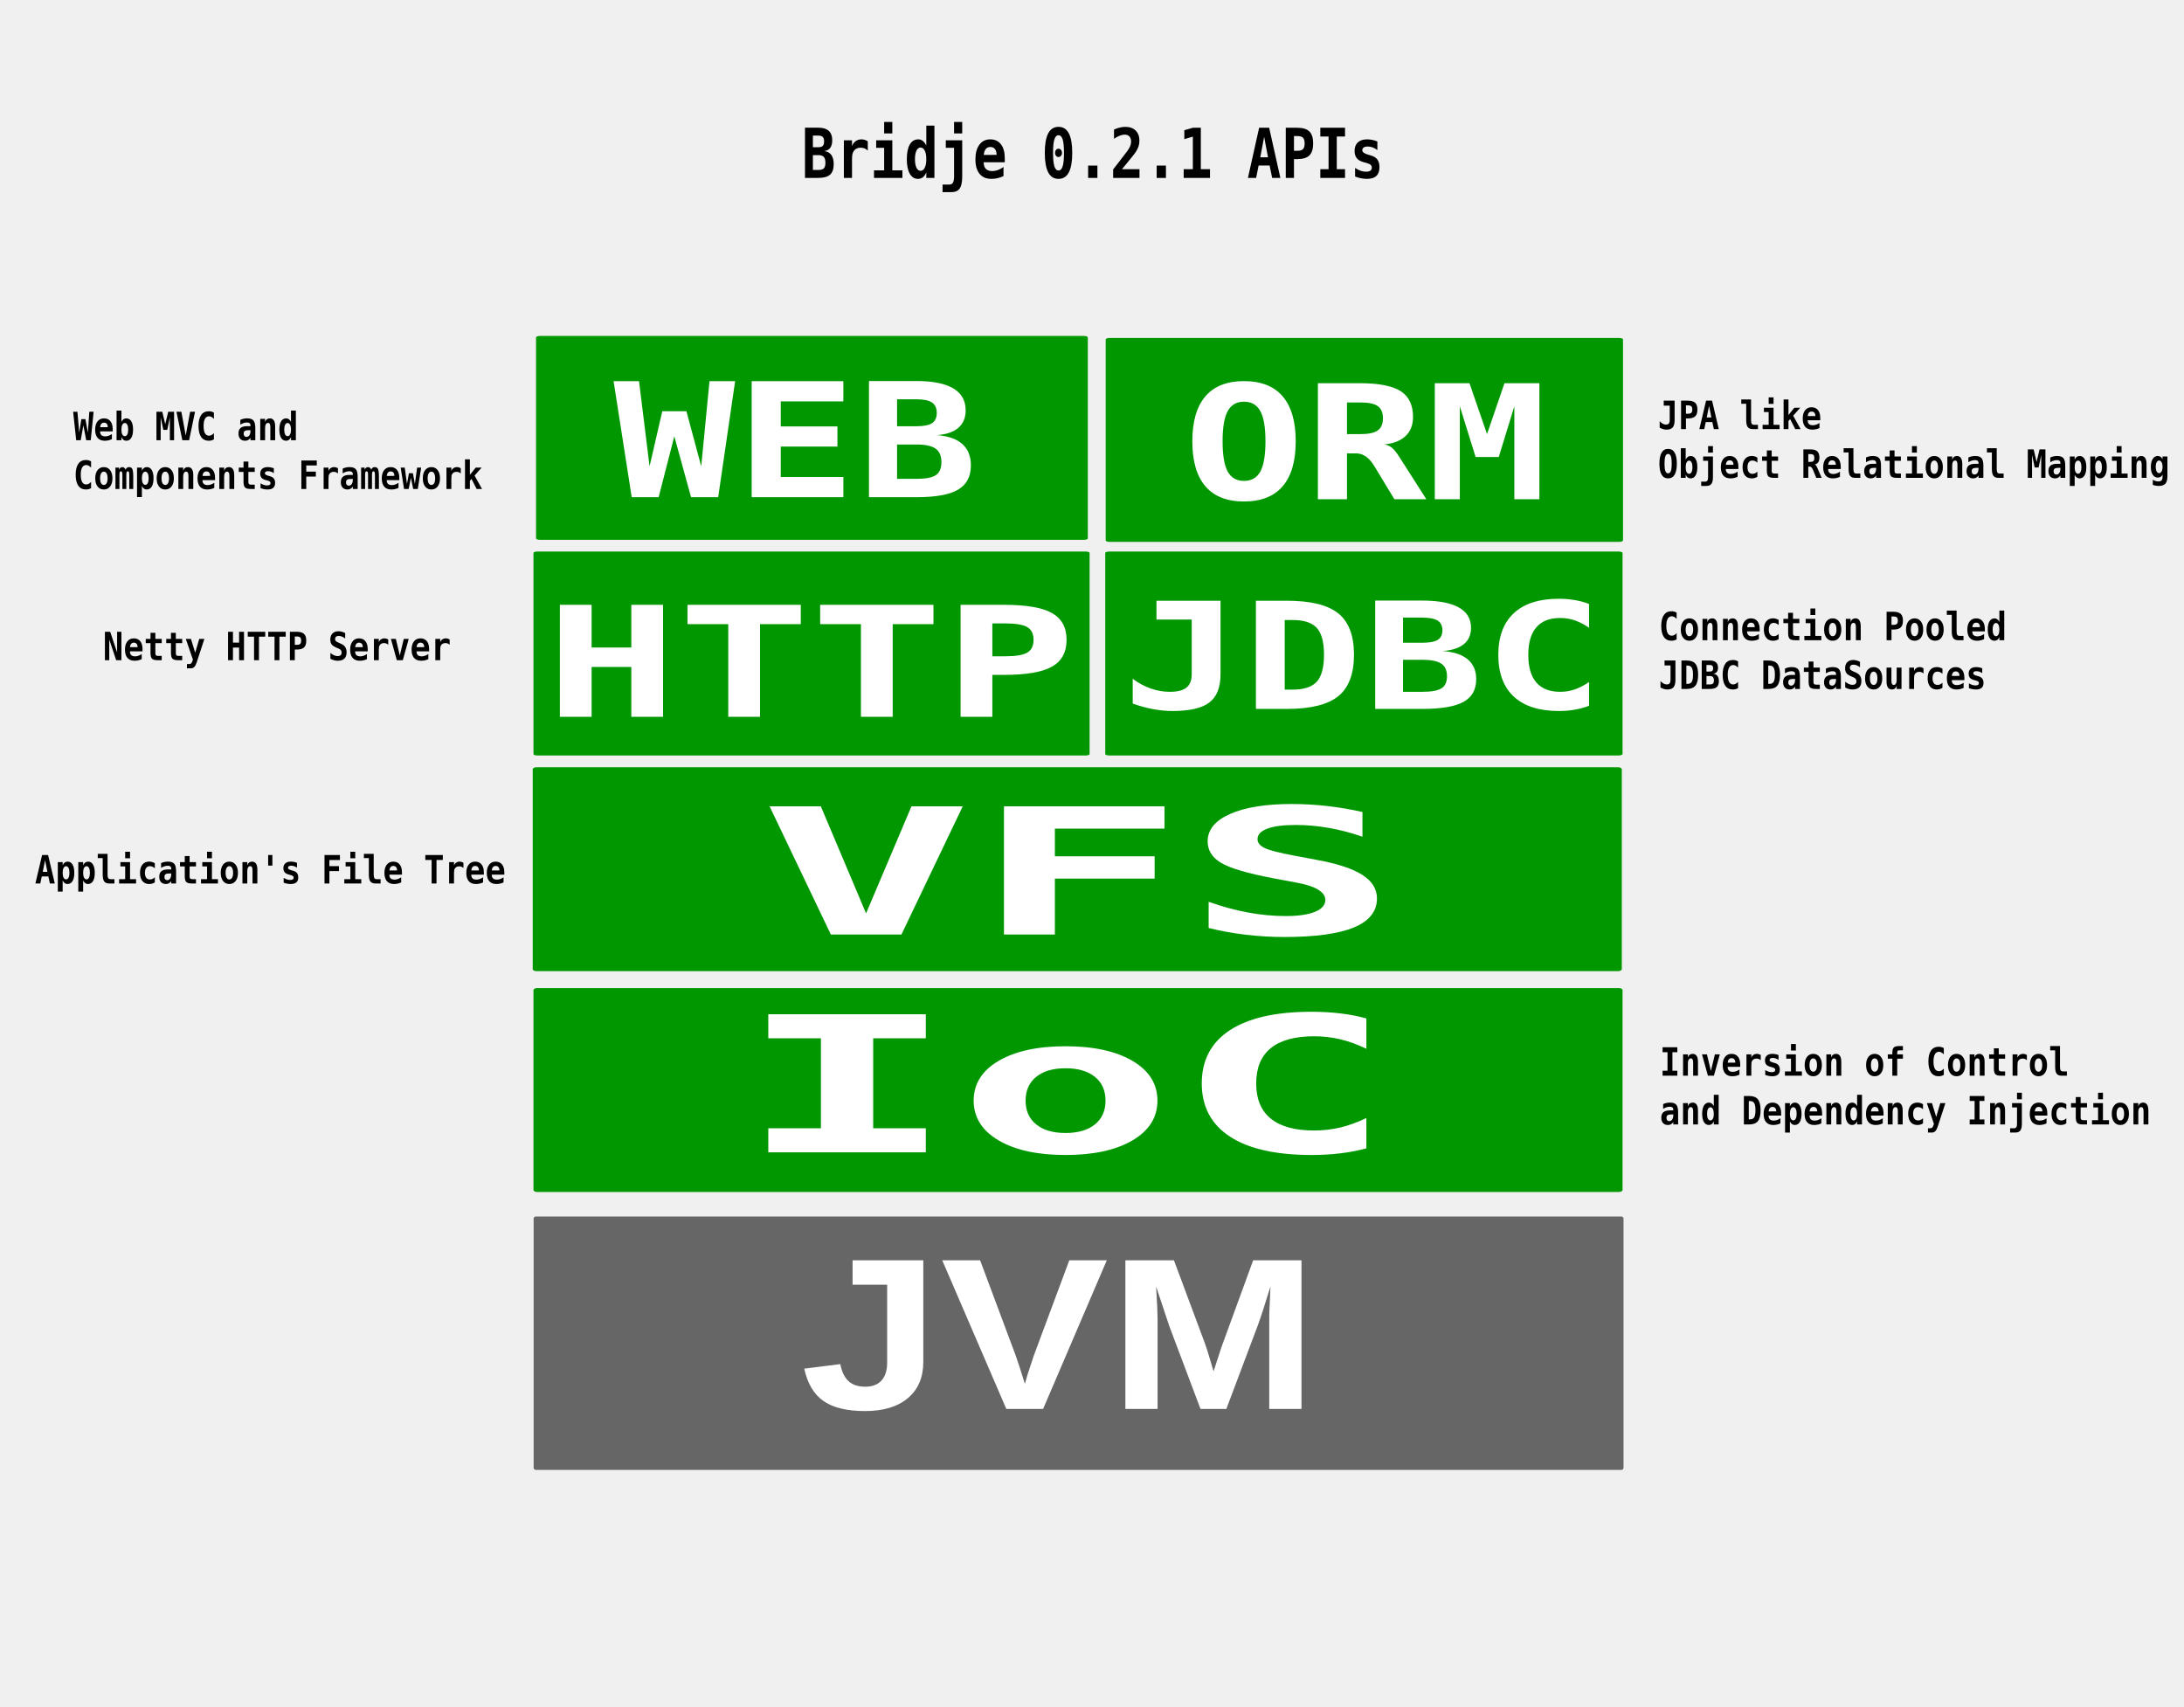
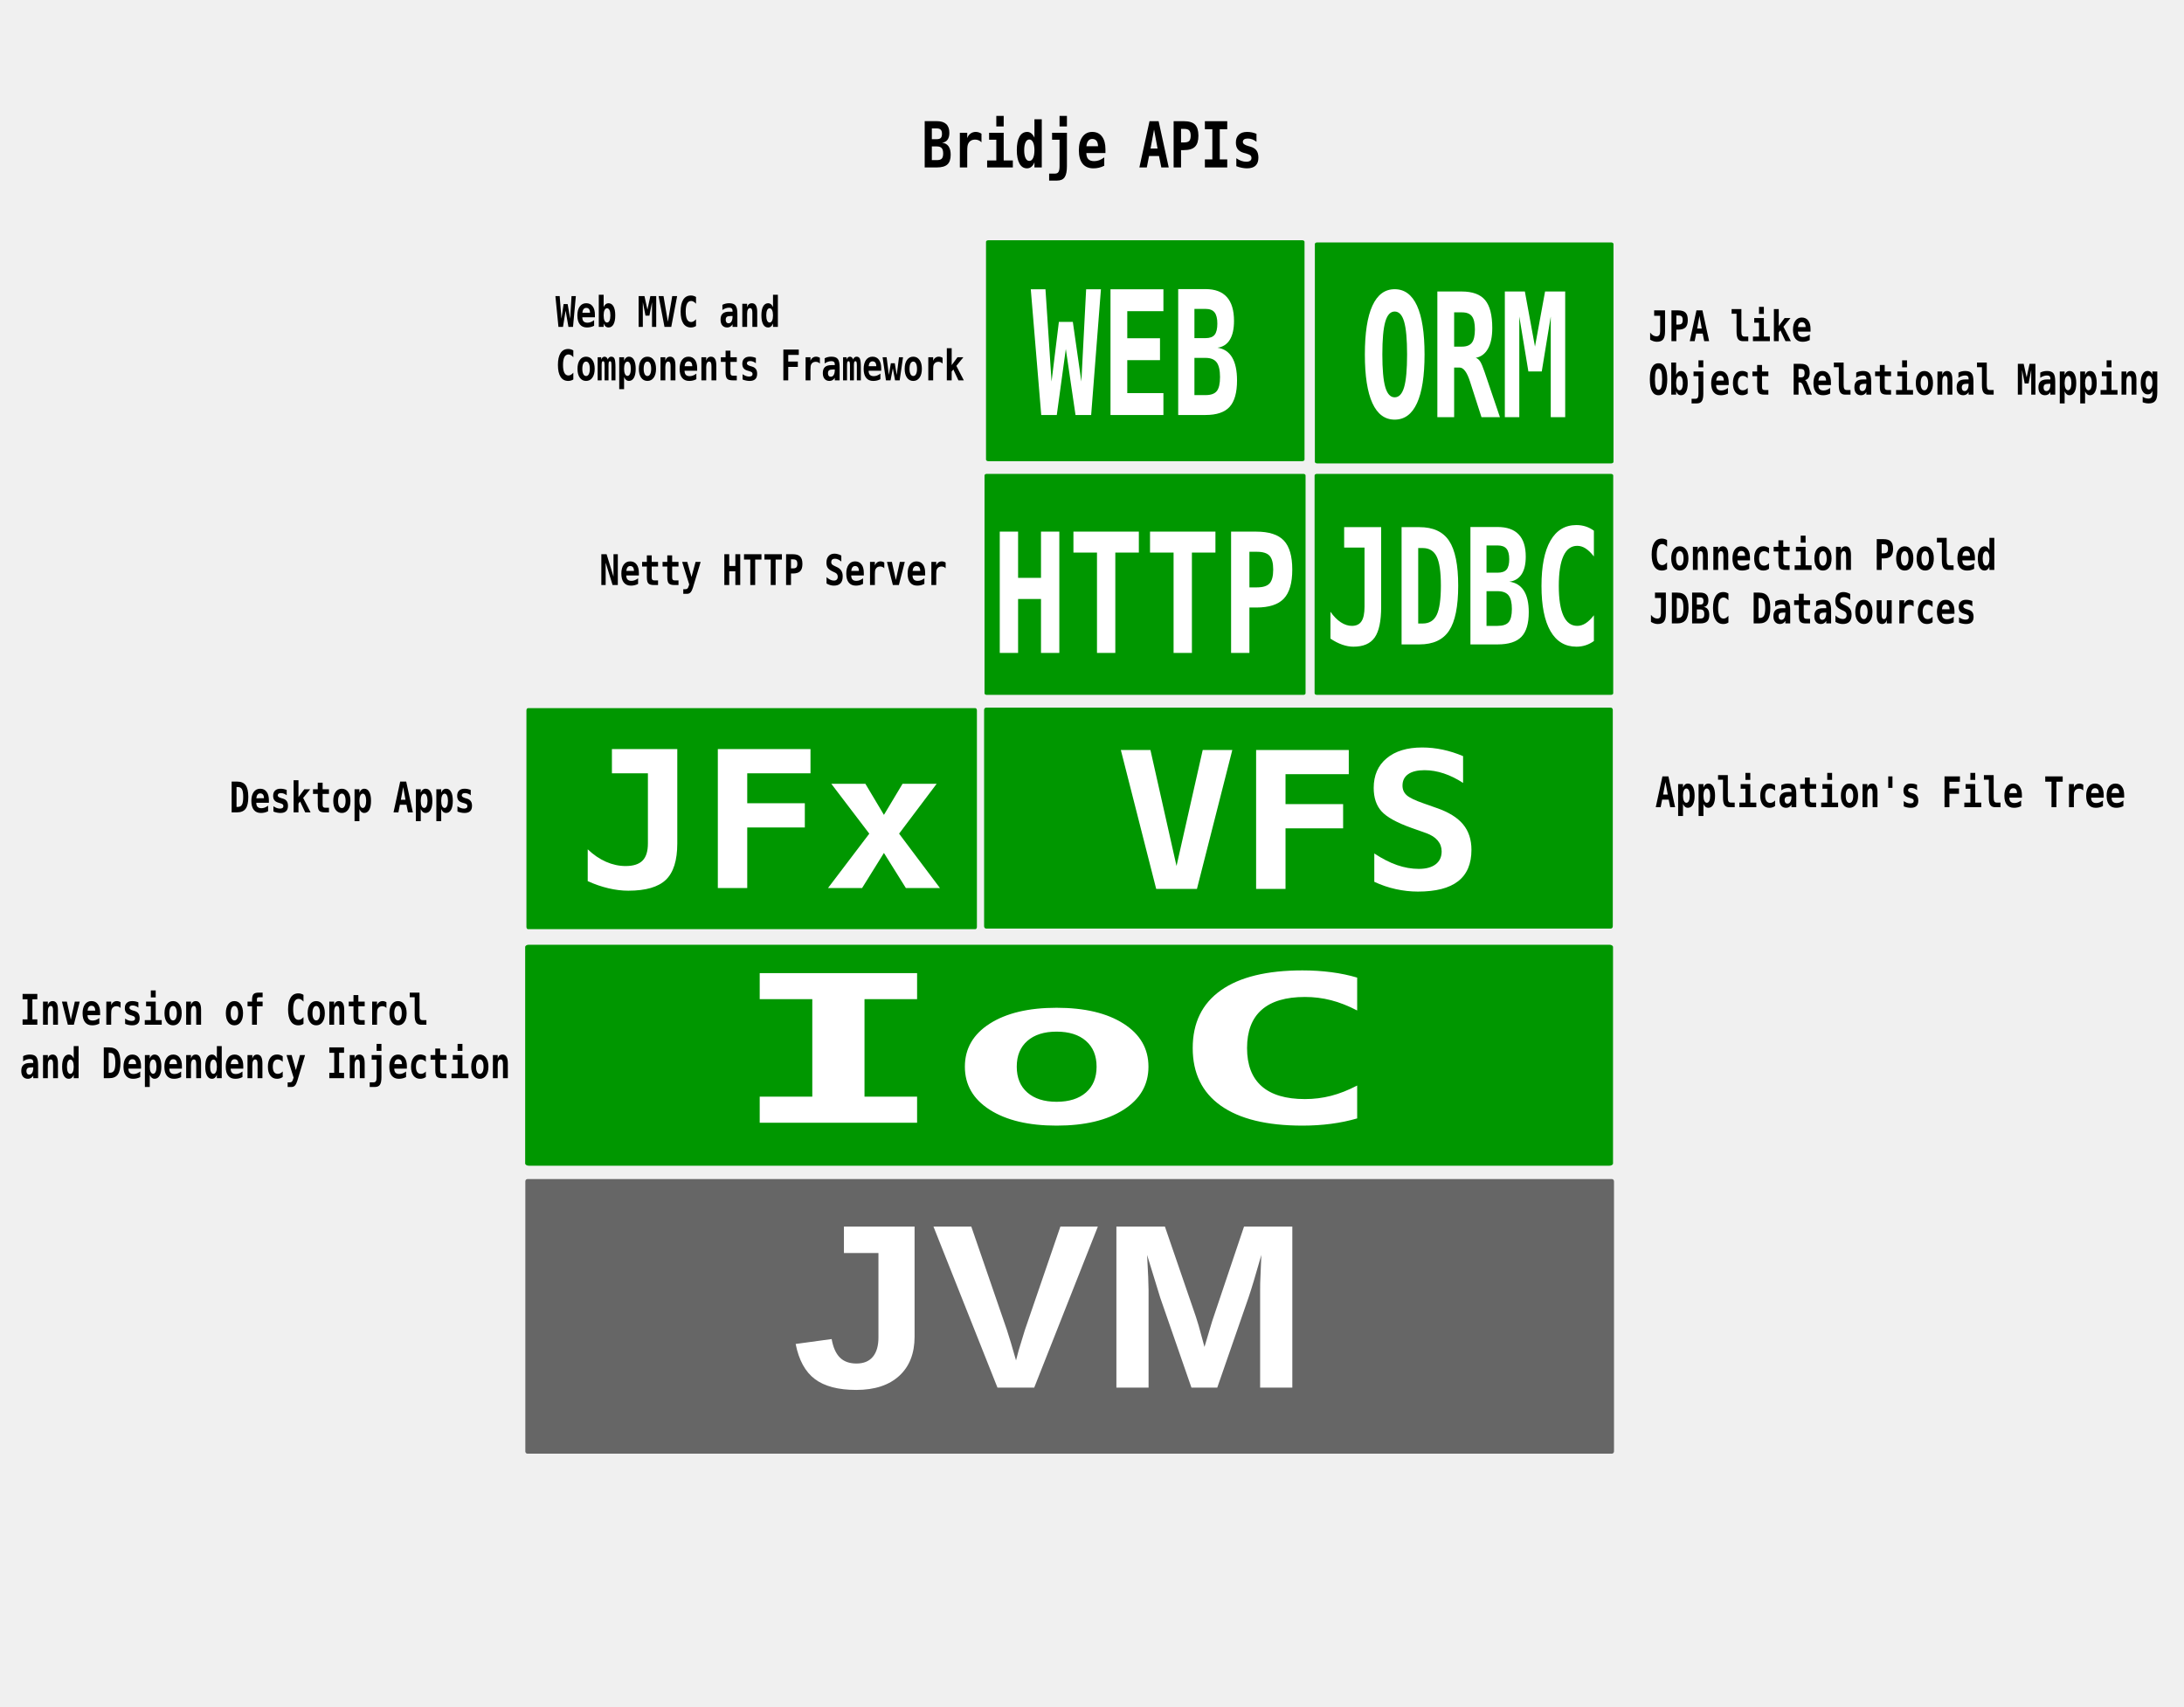
<svg xmlns="http://www.w3.org/2000/svg" width="380mm" height="297mm" viewBox="0 0 1346.456 1052.362" id="svg2" version="1.1">
  <defs id="defs4" />
  <g id="layer1">
-     <rect style="opacity:1;fill:#666666;fill-opacity:1;fill-rule:nonzero;stroke:#bdbdbd;stroke-width:0;stroke-linejoin:round;stroke-miterlimit:4;stroke-dasharray:none;stroke-opacity:1" id="rect3336" width="671.929" height="156.229" x="328.99" y="749.977" rx="1.3" ry="1.3" />
-     <rect style="opacity:1;fill:#009700;fill-opacity:1;fill-rule:nonzero;stroke:#bdbdbd;stroke-width:0;stroke-linejoin:round;stroke-miterlimit:4;stroke-dasharray:none;stroke-opacity:1" id="rect4138" width="671.429" height="125.714" x="328.89" y="609.163" rx="2.214" ry="1.3" />
-     <rect style="opacity:1;fill:#009700;fill-opacity:1;fill-rule:nonzero;stroke:#bdbdbd;stroke-width:0;stroke-linejoin:round;stroke-miterlimit:4;stroke-dasharray:none;stroke-opacity:1" id="rect4144" width="342.857" height="125.714" x="328.89" y="340.037" rx="2.214" ry="0.88" />
-     <rect style="opacity:1;fill:#009700;fill-opacity:1;fill-rule:nonzero;stroke:#bdbdbd;stroke-width:0;stroke-linejoin:round;stroke-miterlimit:4;stroke-dasharray:none;stroke-opacity:1" id="rect4146" width="318.928" height="125.714" x="681.391" y="340.037" rx="2.423" ry="0.894" />
-     <text xml:space="preserve" style="font-style:normal;font-variant:normal;font-weight:bold;font-stretch:normal;font-size:63.91px;line-height:125%;font-family:'DejaVu Sans Mono';-inkscape-font-specification:'DejaVu Sans Mono, Bold';text-align:start;letter-spacing:0px;word-spacing:0px;writing-mode:lr-tb;text-anchor:start;fill:#ffffff;fill-opacity:1;stroke:none;stroke-width:1px;stroke-linecap:butt;stroke-linejoin:miter;stroke-opacity:1" x="457.015" y="937.961" id="text4148" transform="scale(1.079808,0.9260904)">
-       <tspan id="tspan4150" x="457.015" y="937.961" style="font-style:normal;font-variant:normal;font-weight:bold;font-stretch:normal;font-size:143.798px;line-height:125%;font-family:Arial;-inkscape-font-specification:'Arial, Bold';text-align:start;writing-mode:lr-tb;text-anchor:start">JVM</tspan>
+     <rect style="opacity:1;fill:#666666;fill-opacity:1;fill-rule:nonzero;stroke:#bdbdbd;stroke-width:0;stroke-linejoin:round;stroke-miterlimit:4;stroke-dasharray:none;stroke-opacity:1" id="rect3336" width="671.176" height="169.298" x="323.869" y="726.91" rx="1.299" ry="1.409" />
+     <rect style="opacity:1;fill:#009700;fill-opacity:1;fill-rule:nonzero;stroke:#bdbdbd;stroke-width:0;stroke-linejoin:round;stroke-miterlimit:4;stroke-dasharray:none;stroke-opacity:1" id="rect4138" width="670.676" height="136.231" x="323.769" y="582.443" rx="2.211" ry="1.409" />
+     <rect style="opacity:1;fill:#009700;fill-opacity:1;fill-rule:nonzero;stroke:#bdbdbd;stroke-width:0;stroke-linejoin:round;stroke-miterlimit:4;stroke-dasharray:none;stroke-opacity:1" id="rect4144" width="197.921" height="136.23" x="606.971" y="292.158" rx="1.278" ry="0.954" />
+     <rect style="opacity:1;fill:#009700;fill-opacity:1;fill-rule:nonzero;stroke:#bdbdbd;stroke-width:0;stroke-linejoin:round;stroke-miterlimit:4;stroke-dasharray:none;stroke-opacity:1" id="rect4146" width="184.107" height="136.23" x="810.459" y="292.158" rx="1.399" ry="0.969" />
+     <text xml:space="preserve" style="font-style:normal;font-variant:normal;font-weight:bold;font-stretch:normal;font-size:66.492px;line-height:125%;font-family:'DejaVu Sans Mono';-inkscape-font-specification:'DejaVu Sans Mono, Bold';text-align:start;letter-spacing:0px;word-spacing:0px;writing-mode:lr-tb;text-anchor:start;fill:#ffffff;fill-opacity:1;stroke:none;stroke-width:1px;stroke-linecap:butt;stroke-linejoin:miter;stroke-opacity:1" x="470.896" y="886.902" id="text4148" transform="scale(1.036712,0.9645882)">
+       <tspan id="tspan4150" x="470.896" y="886.902" style="font-style:normal;font-variant:normal;font-weight:bold;font-stretch:normal;font-size:149.607px;line-height:125%;font-family:Arial;-inkscape-font-specification:'Arial, Bold';text-align:start;writing-mode:lr-tb;text-anchor:start">JVM</tspan>
    </text>
-     <text xml:space="preserve" style="font-style:normal;font-variant:normal;font-weight:bold;font-stretch:normal;font-size:161.639px;line-height:125%;font-family:'DejaVu Sans Mono';-inkscape-font-specification:'DejaVu Sans Mono, Bold';text-align:start;letter-spacing:0px;word-spacing:0px;writing-mode:lr-tb;text-anchor:start;fill:#ffffff;fill-opacity:1;stroke:none;stroke-width:1px;stroke-linecap:butt;stroke-linejoin:miter;stroke-opacity:1" x="328.579" y="983.462" id="text4148-9" transform="scale(1.384326,0.722373)">
-       <tspan x="328.579" y="983.462" id="tspan4205">IoC</tspan>
+     <text xml:space="preserve" style="font-style:normal;font-variant:normal;font-weight:bold;font-stretch:normal;font-size:168.17px;line-height:125%;font-family:'DejaVu Sans Mono';-inkscape-font-specification:'DejaVu Sans Mono, Bold';text-align:start;letter-spacing:0px;word-spacing:0px;writing-mode:lr-tb;text-anchor:start;fill:#ffffff;fill-opacity:1;stroke:none;stroke-width:1px;stroke-linecap:butt;stroke-linejoin:miter;stroke-opacity:1" x="338.279" y="919.956" id="text4148-9" transform="scale(1.329076,0.7524021)">
+       <tspan x="338.279" y="919.956" id="tspan4205">IoC</tspan>
    </text>
-     <rect style="opacity:1;fill:#009700;fill-opacity:1;fill-rule:nonzero;stroke:#bdbdbd;stroke-width:0;stroke-linejoin:round;stroke-miterlimit:4;stroke-dasharray:none;stroke-opacity:1" id="rect4138-2" width="671.429" height="125.714" x="328.432" y="473.01" rx="2.214" ry="1.3" />
-     <text xml:space="preserve" style="font-style:normal;font-variant:normal;font-weight:bold;font-stretch:normal;font-size:153.698px;line-height:125%;font-family:'DejaVu Sans Mono';-inkscape-font-specification:'DejaVu Sans Mono, Bold';text-align:start;letter-spacing:0px;word-spacing:0px;writing-mode:lr-tb;text-anchor:start;fill:#ffffff;fill-opacity:1;stroke:none;stroke-width:1px;stroke-linecap:butt;stroke-linejoin:miter;stroke-opacity:1" x="330.346" y="816.89" id="text4148-9-0" transform="scale(1.417863,0.7052867)">
-       <tspan id="tspan4209" x="330.346" y="816.89">VFS</tspan>
+     <rect style="opacity:1;fill:#009700;fill-opacity:1;fill-rule:nonzero;stroke:#bdbdbd;stroke-width:0;stroke-linejoin:round;stroke-miterlimit:4;stroke-dasharray:none;stroke-opacity:1" id="rect4138-2" width="387.594" height="136.231" x="606.707" y="436.254" rx="1.278" ry="1.409" />
+     <text xml:space="preserve" style="font-style:normal;font-variant:normal;font-weight:bold;font-stretch:normal;font-size:121.564px;line-height:125%;font-family:'DejaVu Sans Mono';-inkscape-font-specification:'DejaVu Sans Mono, Bold';text-align:start;letter-spacing:0px;word-spacing:0px;writing-mode:lr-tb;text-anchor:start;fill:#ffffff;fill-opacity:1;stroke:none;stroke-width:1px;stroke-linecap:butt;stroke-linejoin:miter;stroke-opacity:1" x="664.344" y="567.112" id="text4148-9-0" transform="scale(1.034852,0.9663221)">
+       <tspan id="tspan4209" x="664.344" y="567.112">VFS</tspan>
    </text>
-     <text xml:space="preserve" style="font-style:normal;font-variant:normal;font-weight:bold;font-stretch:normal;font-size:113.423px;line-height:125%;font-family:'DejaVu Sans Mono';-inkscape-font-specification:'DejaVu Sans Mono, Bold';text-align:start;letter-spacing:0px;word-spacing:0px;writing-mode:lr-tb;text-anchor:start;fill:#ffffff;fill-opacity:1;stroke:none;stroke-width:1px;stroke-linecap:butt;stroke-linejoin:miter;stroke-opacity:1" x="280.553" y="529.354" id="text4148-9-0-5" transform="scale(1.197886,0.8348038)">
-       <tspan id="tspan4209-0" x="280.553" y="529.354">HTTP</tspan>
+     <text xml:space="preserve" style="font-style:normal;font-variant:normal;font-weight:bold;font-stretch:normal;font-size:89.709px;line-height:125%;font-family:'DejaVu Sans Mono';-inkscape-font-specification:'DejaVu Sans Mono, Bold';text-align:start;letter-spacing:0px;word-spacing:0px;writing-mode:lr-tb;text-anchor:start;fill:#ffffff;fill-opacity:1;stroke:none;stroke-width:1px;stroke-linecap:butt;stroke-linejoin:miter;stroke-opacity:1" x="698.98" y="351.948" id="text4148-9-0-5" transform="scale(0.8742977,1.143775)">
+       <tspan id="tspan4209-0" x="698.98" y="351.948">HTTP</tspan>
    </text>
-     <text xml:space="preserve" style="font-style:normal;font-variant:normal;font-weight:bold;font-stretch:normal;font-size:106.24px;line-height:125%;font-family:'DejaVu Sans Mono';-inkscape-font-specification:'DejaVu Sans Mono, Bold';text-align:start;letter-spacing:0px;word-spacing:0px;writing-mode:lr-tb;text-anchor:start;fill:#ffffff;fill-opacity:1;stroke:none;stroke-width:1px;stroke-linecap:butt;stroke-linejoin:miter;stroke-opacity:1" x="595.821" y="507.435" id="text4148-9-0-5-4" transform="scale(1.161035,0.8613004)">
-       <tspan id="tspan4209-0-2" x="595.821" y="507.435">JDBC</tspan>
+     <text xml:space="preserve" style="font-style:normal;font-variant:normal;font-weight:bold;font-stretch:normal;font-size:84.028px;line-height:125%;font-family:'DejaVu Sans Mono';-inkscape-font-specification:'DejaVu Sans Mono, Bold';text-align:start;letter-spacing:0px;word-spacing:0px;writing-mode:lr-tb;text-anchor:start;fill:#ffffff;fill-opacity:1;stroke:none;stroke-width:1px;stroke-linecap:butt;stroke-linejoin:miter;stroke-opacity:1" x="963.475" y="336.664" id="text4148-9-0-5-4" transform="scale(0.8474013,1.180078)">
+       <tspan id="tspan4209-0-2" x="963.475" y="336.664">JDBC</tspan>
    </text>
-     <rect style="opacity:1;fill:#009700;fill-opacity:1;fill-rule:nonzero;stroke:#bdbdbd;stroke-width:0;stroke-linejoin:round;stroke-miterlimit:4;stroke-dasharray:none;stroke-opacity:1" id="rect4146-1" width="318.928" height="125.714" x="681.676" y="208.358" rx="2.423" ry="0.894" />
-     <text xml:space="preserve" style="font-style:normal;font-variant:normal;font-weight:bold;font-stretch:normal;font-size:110.499px;line-height:125%;font-family:'DejaVu Sans Mono';-inkscape-font-specification:'DejaVu Sans Mono, Bold';text-align:start;letter-spacing:0px;word-spacing:0px;writing-mode:lr-tb;text-anchor:start;fill:#ffffff;fill-opacity:1;stroke:none;stroke-width:1px;stroke-linecap:butt;stroke-linejoin:miter;stroke-opacity:1" x="647.735" y="346.628" id="text4148-9-0-5-4-7" transform="scale(1.126218,0.8879276)">
-       <tspan id="tspan4209-0-2-0" x="647.735" y="346.628">ORM</tspan>
+     <rect style="opacity:1;fill:#009700;fill-opacity:1;fill-rule:nonzero;stroke:#bdbdbd;stroke-width:0;stroke-linejoin:round;stroke-miterlimit:4;stroke-dasharray:none;stroke-opacity:1" id="rect4146-1" width="184.107" height="136.23" x="810.623" y="149.463" rx="1.399" ry="0.969" />
+     <text xml:space="preserve" style="font-style:normal;font-variant:normal;font-weight:bold;font-stretch:normal;font-size:87.396px;line-height:125%;font-family:'DejaVu Sans Mono';-inkscape-font-specification:'DejaVu Sans Mono, Bold';text-align:start;letter-spacing:0px;word-spacing:0px;writing-mode:lr-tb;text-anchor:start;fill:#ffffff;fill-opacity:1;stroke:none;stroke-width:1px;stroke-linecap:butt;stroke-linejoin:miter;stroke-opacity:1" x="1019.752" y="211.418" id="text4148-9-0-5-4-7" transform="scale(0.8219894,1.216561)">
+       <tspan id="tspan4209-0-2-0" x="1019.752" y="211.418">ORM</tspan>
    </text>
-     <text xml:space="preserve" style="font-style:normal;font-variant:normal;font-weight:bold;font-stretch:normal;font-size:22.449px;line-height:125%;font-family:'DejaVu Sans Mono';-inkscape-font-specification:'DejaVu Sans Mono, Bold';text-align:start;letter-spacing:0px;word-spacing:0px;writing-mode:lr-tb;text-anchor:start;fill:#000000;fill-opacity:1;stroke:none;stroke-width:1px;stroke-linecap:butt;stroke-linejoin:miter;stroke-opacity:1" x="1095.743" y="619.304" id="text4310" transform="scale(0.9338321,1.070856)">
-       <tspan id="tspan4312" x="1095.743" y="619.304">Inversion of Control</tspan>
-       <tspan x="1095.743" y="647.366" id="tspan4314">and Dependency Injection</tspan>
+     <text xml:space="preserve" style="font-style:normal;font-variant:normal;font-weight:bold;font-stretch:normal;font-size:23.356px;line-height:125%;font-family:'DejaVu Sans Mono';-inkscape-font-specification:'DejaVu Sans Mono, Bold';text-align:start;letter-spacing:0px;word-spacing:0px;writing-mode:lr-tb;text-anchor:start;fill:#000000;fill-opacity:1;stroke:none;stroke-width:1px;stroke-linecap:butt;stroke-linejoin:miter;stroke-opacity:1" x="13.555" y="566.419" id="text4310" transform="scale(0.896562,1.115372)">
+       <tspan id="tspan4312" x="13.555" y="566.419">Inversion of Control</tspan>
+       <tspan x="13.555" y="595.972" id="tspan4314">and Dependency Injection</tspan>
    </text>
-     <text xml:space="preserve" style="font-style:normal;font-variant:normal;font-weight:bold;font-stretch:normal;font-size:22.449px;line-height:125%;font-family:'DejaVu Sans Mono';-inkscape-font-specification:'DejaVu Sans Mono, Bold';text-align:start;letter-spacing:0px;word-spacing:0px;writing-mode:lr-tb;text-anchor:start;fill:#000000;fill-opacity:1;stroke:none;stroke-width:1px;stroke-linecap:butt;stroke-linejoin:miter;stroke-opacity:1" x="23.01" y="508.635" id="text4310-6" transform="scale(0.9338321,1.070856)">
-       <tspan x="23.01" y="508.635" id="tspan4314-3">Application's File Tree</tspan>
+     <text xml:space="preserve" style="font-style:normal;font-variant:normal;font-weight:bold;font-stretch:normal;font-size:23.356px;line-height:125%;font-family:'DejaVu Sans Mono';-inkscape-font-specification:'DejaVu Sans Mono, Bold';text-align:start;letter-spacing:0px;word-spacing:0px;writing-mode:lr-tb;text-anchor:start;fill:#000000;fill-opacity:1;stroke:none;stroke-width:1px;stroke-linecap:butt;stroke-linejoin:miter;stroke-opacity:1" x="1138.185" y="446.184" id="text4310-6" transform="scale(0.896562,1.115372)">
+       <tspan x="1138.185" y="446.184" id="tspan4314-3">Application's File Tree</tspan>
    </text>
-     <text xml:space="preserve" style="font-style:normal;font-variant:normal;font-weight:bold;font-stretch:normal;font-size:22.449px;line-height:125%;font-family:'DejaVu Sans Mono';-inkscape-font-specification:'DejaVu Sans Mono, Bold';text-align:start;letter-spacing:0px;word-spacing:0px;writing-mode:lr-tb;text-anchor:start;fill:#000000;fill-opacity:1;stroke:none;stroke-width:1px;stroke-linecap:butt;stroke-linejoin:miter;stroke-opacity:1" x="1095.064" y="368.578" id="text4310-5" transform="scale(0.9338321,1.070856)">
-       <tspan x="1095.064" y="368.578" id="tspan4314-9">Connection Pooled </tspan>
-       <tspan x="1095.064" y="396.64" id="tspan4362">JDBC DataSources</tspan>
+     <text xml:space="preserve" style="font-style:normal;font-variant:normal;font-weight:bold;font-stretch:normal;font-size:23.356px;line-height:125%;font-family:'DejaVu Sans Mono';-inkscape-font-specification:'DejaVu Sans Mono, Bold';text-align:start;letter-spacing:0px;word-spacing:0px;writing-mode:lr-tb;text-anchor:start;fill:#000000;fill-opacity:1;stroke:none;stroke-width:1px;stroke-linecap:butt;stroke-linejoin:miter;stroke-opacity:1" x="1134.008" y="315.04" id="text4310-5" transform="scale(0.896562,1.115372)">
+       <tspan x="1134.008" y="315.04" id="tspan4314-9">Connection Pooled </tspan>
+       <tspan x="1134.008" y="344.594" id="tspan4362">JDBC DataSources</tspan>
    </text>
-     <text xml:space="preserve" style="font-style:normal;font-variant:normal;font-weight:bold;font-stretch:normal;font-size:22.449px;line-height:125%;font-family:'DejaVu Sans Mono';-inkscape-font-specification:'DejaVu Sans Mono, Bold';text-align:start;letter-spacing:0px;word-spacing:0px;writing-mode:lr-tb;text-anchor:start;fill:#000000;fill-opacity:1;stroke:none;stroke-width:1px;stroke-linecap:butt;stroke-linejoin:miter;stroke-opacity:1" x="67.973" y="380.091" id="text4310-5-0" transform="scale(0.9338321,1.070856)">
-       <tspan x="67.973" y="380.091" id="tspan4362-7">Netty HTTP Server</tspan>
+     <text xml:space="preserve" style="font-style:normal;font-variant:normal;font-weight:bold;font-stretch:normal;font-size:23.356px;line-height:125%;font-family:'DejaVu Sans Mono';-inkscape-font-specification:'DejaVu Sans Mono, Bold';text-align:start;letter-spacing:0px;word-spacing:0px;writing-mode:lr-tb;text-anchor:start;fill:#000000;fill-opacity:1;stroke:none;stroke-width:1px;stroke-linecap:butt;stroke-linejoin:miter;stroke-opacity:1" x="412.144" y="323.375" id="text4310-5-0" transform="scale(0.896562,1.115372)">
+       <tspan x="412.144" y="323.375" id="tspan4362-7">Netty HTTP Server</tspan>
    </text>
-     <text xml:space="preserve" style="font-style:normal;font-variant:normal;font-weight:bold;font-stretch:normal;font-size:22.449px;line-height:125%;font-family:'DejaVu Sans Mono';-inkscape-font-specification:'DejaVu Sans Mono, Bold';text-align:start;letter-spacing:0px;word-spacing:0px;writing-mode:lr-tb;text-anchor:start;fill:#000000;fill-opacity:1;stroke:none;stroke-width:1px;stroke-linecap:butt;stroke-linejoin:miter;stroke-opacity:1" x="1094.522" y="247.037" id="text4310-5-2" transform="scale(0.9338321,1.070856)">
-       <tspan x="1094.522" y="247.037" id="tspan4362-3">JPA like </tspan>
-       <tspan x="1094.522" y="275.099" id="tspan4410">Object Relational Mapping</tspan>
+     <text xml:space="preserve" style="font-style:normal;font-variant:normal;font-weight:bold;font-stretch:normal;font-size:23.356px;line-height:125%;font-family:'DejaVu Sans Mono';-inkscape-font-specification:'DejaVu Sans Mono, Bold';text-align:start;letter-spacing:0px;word-spacing:0px;writing-mode:lr-tb;text-anchor:start;fill:#000000;fill-opacity:1;stroke:none;stroke-width:1px;stroke-linecap:butt;stroke-linejoin:miter;stroke-opacity:1" x="1133.444" y="188.589" id="text4310-5-2" transform="scale(0.896562,1.115372)">
+       <tspan x="1133.444" y="188.589" id="tspan4362-3">JPA like </tspan>
+       <tspan x="1133.444" y="218.142" id="tspan4410">Object Relational Mapping</tspan>
    </text>
-     <text xml:space="preserve" style="font-style:normal;font-variant:normal;font-weight:bold;font-stretch:normal;font-size:38.582px;line-height:125%;font-family:'DejaVu Sans Mono';-inkscape-font-specification:'DejaVu Sans Mono, Bold';text-align:start;letter-spacing:0px;word-spacing:0px;writing-mode:lr-tb;text-anchor:start;fill:#000000;fill-opacity:1;stroke:none;stroke-width:1px;stroke-linecap:butt;stroke-linejoin:miter;stroke-opacity:1" x="543.286" y="99.754" id="text4310-5-2-1" transform="scale(0.9095378,1.09946)">
-       <tspan x="543.286" y="99.754" id="tspan4410-2">Bridje 0.2.1 APIs</tspan>
+     <text xml:space="preserve" style="font-style:normal;font-variant:normal;font-weight:bold;font-stretch:normal;font-size:35.233px;line-height:125%;font-family:'DejaVu Sans Mono';-inkscape-font-specification:'DejaVu Sans Mono, Bold';text-align:start;letter-spacing:0px;word-spacing:0px;writing-mode:lr-tb;text-anchor:start;fill:#000000;fill-opacity:1;stroke:none;stroke-width:1px;stroke-linecap:butt;stroke-linejoin:miter;stroke-opacity:1" x="630.522" y="93.015" id="text4310-5-2-1" transform="scale(0.9010608,1.109803)">
+       <tspan x="630.522" y="93.015" id="tspan3427">Bridje APIs</tspan>
    </text>
-     <rect style="opacity:1;fill:#009700;fill-opacity:1;fill-rule:nonzero;stroke:#bdbdbd;stroke-width:0;stroke-linejoin:round;stroke-miterlimit:4;stroke-dasharray:none;stroke-opacity:1" id="rect4146-1-5" width="340.175" height="125.714" x="330.472" y="207.108" rx="2.584" ry="0.894" />
-     <text xml:space="preserve" style="font-style:normal;font-variant:normal;font-weight:bold;font-stretch:normal;font-size:110.499px;line-height:125%;font-family:'DejaVu Sans Mono';-inkscape-font-specification:'DejaVu Sans Mono, Bold';text-align:start;letter-spacing:0px;word-spacing:0px;writing-mode:lr-tb;text-anchor:start;fill:#ffffff;fill-opacity:1;stroke:none;stroke-width:1px;stroke-linecap:butt;stroke-linejoin:miter;stroke-opacity:1" x="335.892" y="345.22" id="text4148-9-0-5-4-7-9" transform="scale(1.126218,0.8879276)">
-       <tspan id="tspan4209-0-2-0-3" x="335.892" y="345.22">WEB</tspan>
+     <rect style="opacity:1;fill:#009700;fill-opacity:1;fill-rule:nonzero;stroke:#bdbdbd;stroke-width:0;stroke-linejoin:round;stroke-miterlimit:4;stroke-dasharray:none;stroke-opacity:1" id="rect4146-1-5" width="196.372" height="136.23" x="607.884" y="148.108" rx="1.492" ry="0.969" />
+     <text xml:space="preserve" style="font-style:normal;font-variant:normal;font-weight:bold;font-stretch:normal;font-size:87.396px;line-height:125%;font-family:'DejaVu Sans Mono';-inkscape-font-specification:'DejaVu Sans Mono, Bold';text-align:start;letter-spacing:0px;word-spacing:0px;writing-mode:lr-tb;text-anchor:start;fill:#ffffff;fill-opacity:1;stroke:none;stroke-width:1px;stroke-linecap:butt;stroke-linejoin:miter;stroke-opacity:1" x="773.108" y="210.304" id="text4148-9-0-5-4-7-9" transform="scale(0.8219894,1.216561)">
+       <tspan id="tspan4209-0-2-0-3" x="773.108" y="210.304">WEB</tspan>
    </text>
-     <text xml:space="preserve" style="font-style:normal;font-variant:normal;font-weight:bold;font-stretch:normal;font-size:22.449px;line-height:125%;font-family:'DejaVu Sans Mono';-inkscape-font-specification:'DejaVu Sans Mono, Bold';text-align:start;letter-spacing:0px;word-spacing:0px;writing-mode:lr-tb;text-anchor:start;fill:#000000;fill-opacity:1;stroke:none;stroke-width:1px;stroke-linecap:butt;stroke-linejoin:miter;stroke-opacity:1" x="48.286" y="253.44" id="text4310-5-0-9" transform="scale(0.9338321,1.070856)">
-       <tspan x="48.286" y="253.44" id="tspan4362-7-6">Web MVC and </tspan>
-       <tspan x="48.286" y="281.502" id="tspan4208">Components Framework</tspan>
+     <text xml:space="preserve" style="font-style:normal;font-variant:normal;font-weight:bold;font-stretch:normal;font-size:23.356px;line-height:125%;font-family:'DejaVu Sans Mono';-inkscape-font-specification:'DejaVu Sans Mono, Bold';text-align:start;letter-spacing:0px;word-spacing:0px;writing-mode:lr-tb;text-anchor:start;fill:#000000;fill-opacity:1;stroke:none;stroke-width:1px;stroke-linecap:butt;stroke-linejoin:miter;stroke-opacity:1" x="381.915" y="180.679" id="text4310-5-0-9" transform="scale(0.896562,1.115372)">
+       <tspan x="381.915" y="180.679" id="tspan4362-7-6">Web MVC and </tspan>
+       <tspan x="381.915" y="210.232" id="tspan4208">Components Framework</tspan>
+     </text>
+     <rect style="opacity:1;fill:#009700;fill-opacity:1;fill-rule:nonzero;stroke:#bdbdbd;stroke-width:0;stroke-linejoin:round;stroke-miterlimit:4;stroke-dasharray:none;stroke-opacity:1" id="rect4138-2-8" width="277.732" height="136.231" x="324.545" y="436.593" rx="0.916" ry="1.409" />
+     <text xml:space="preserve" style="font-style:normal;font-variant:normal;font-weight:bold;font-stretch:normal;font-size:121.564px;line-height:125%;font-family:'DejaVu Sans Mono';-inkscape-font-specification:'DejaVu Sans Mono, Bold';text-align:start;letter-spacing:0px;word-spacing:0px;writing-mode:lr-tb;text-anchor:start;fill:#ffffff;fill-opacity:1;stroke:none;stroke-width:1px;stroke-linecap:butt;stroke-linejoin:miter;stroke-opacity:1" x="343.661" y="566.549" id="text4148-9-0-3" transform="scale(1.034852,0.966322)">
+       <tspan id="tspan4209-4" x="343.661" y="566.549">JFx</tspan>
+     </text>
+     <text xml:space="preserve" style="font-style:normal;font-variant:normal;font-weight:bold;font-stretch:normal;font-size:23.356px;line-height:125%;font-family:'DejaVu Sans Mono';-inkscape-font-specification:'DejaVu Sans Mono, Bold';text-align:start;letter-spacing:0px;word-spacing:0px;writing-mode:lr-tb;text-anchor:start;fill:#000000;fill-opacity:1;stroke:none;stroke-width:1px;stroke-linecap:butt;stroke-linejoin:miter;stroke-opacity:1" x="157.727" y="449.037" id="text4310-5-0-1" transform="scale(0.896562,1.115372)">
+       <tspan x="157.727" y="449.037" id="tspan3423">Desktop Apps</tspan>
    </text>
  </g>
</svg>
